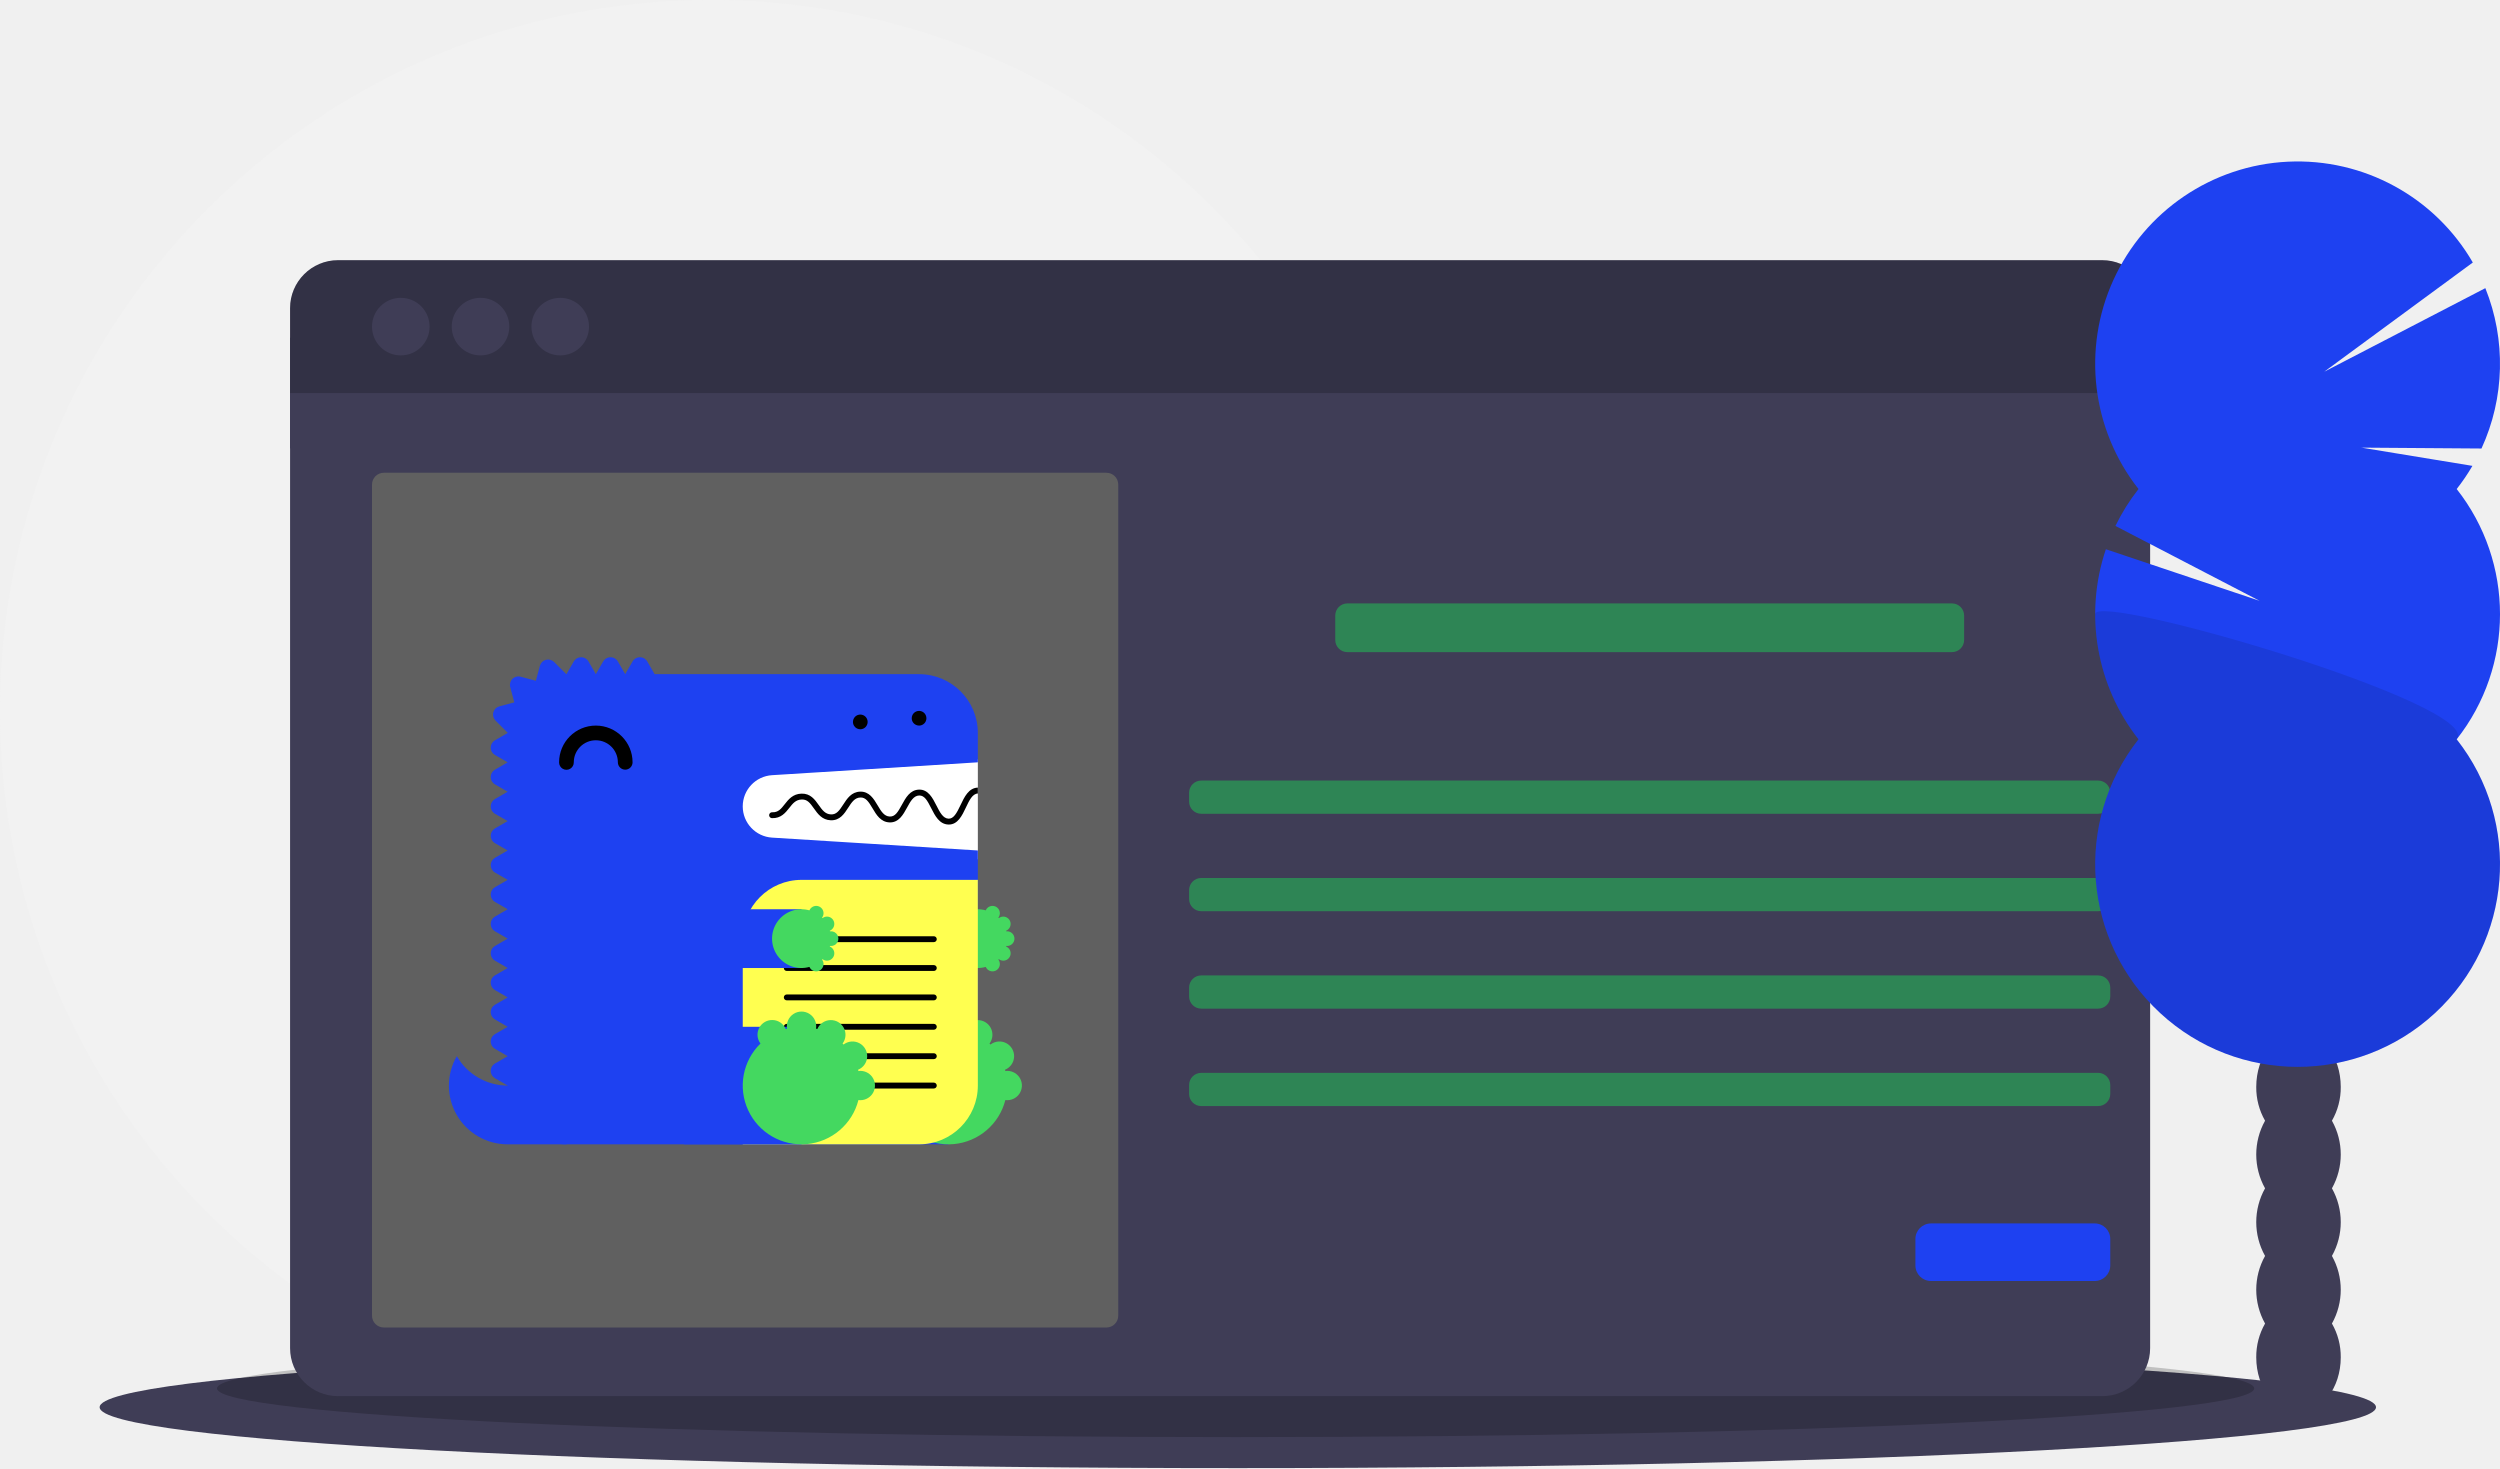
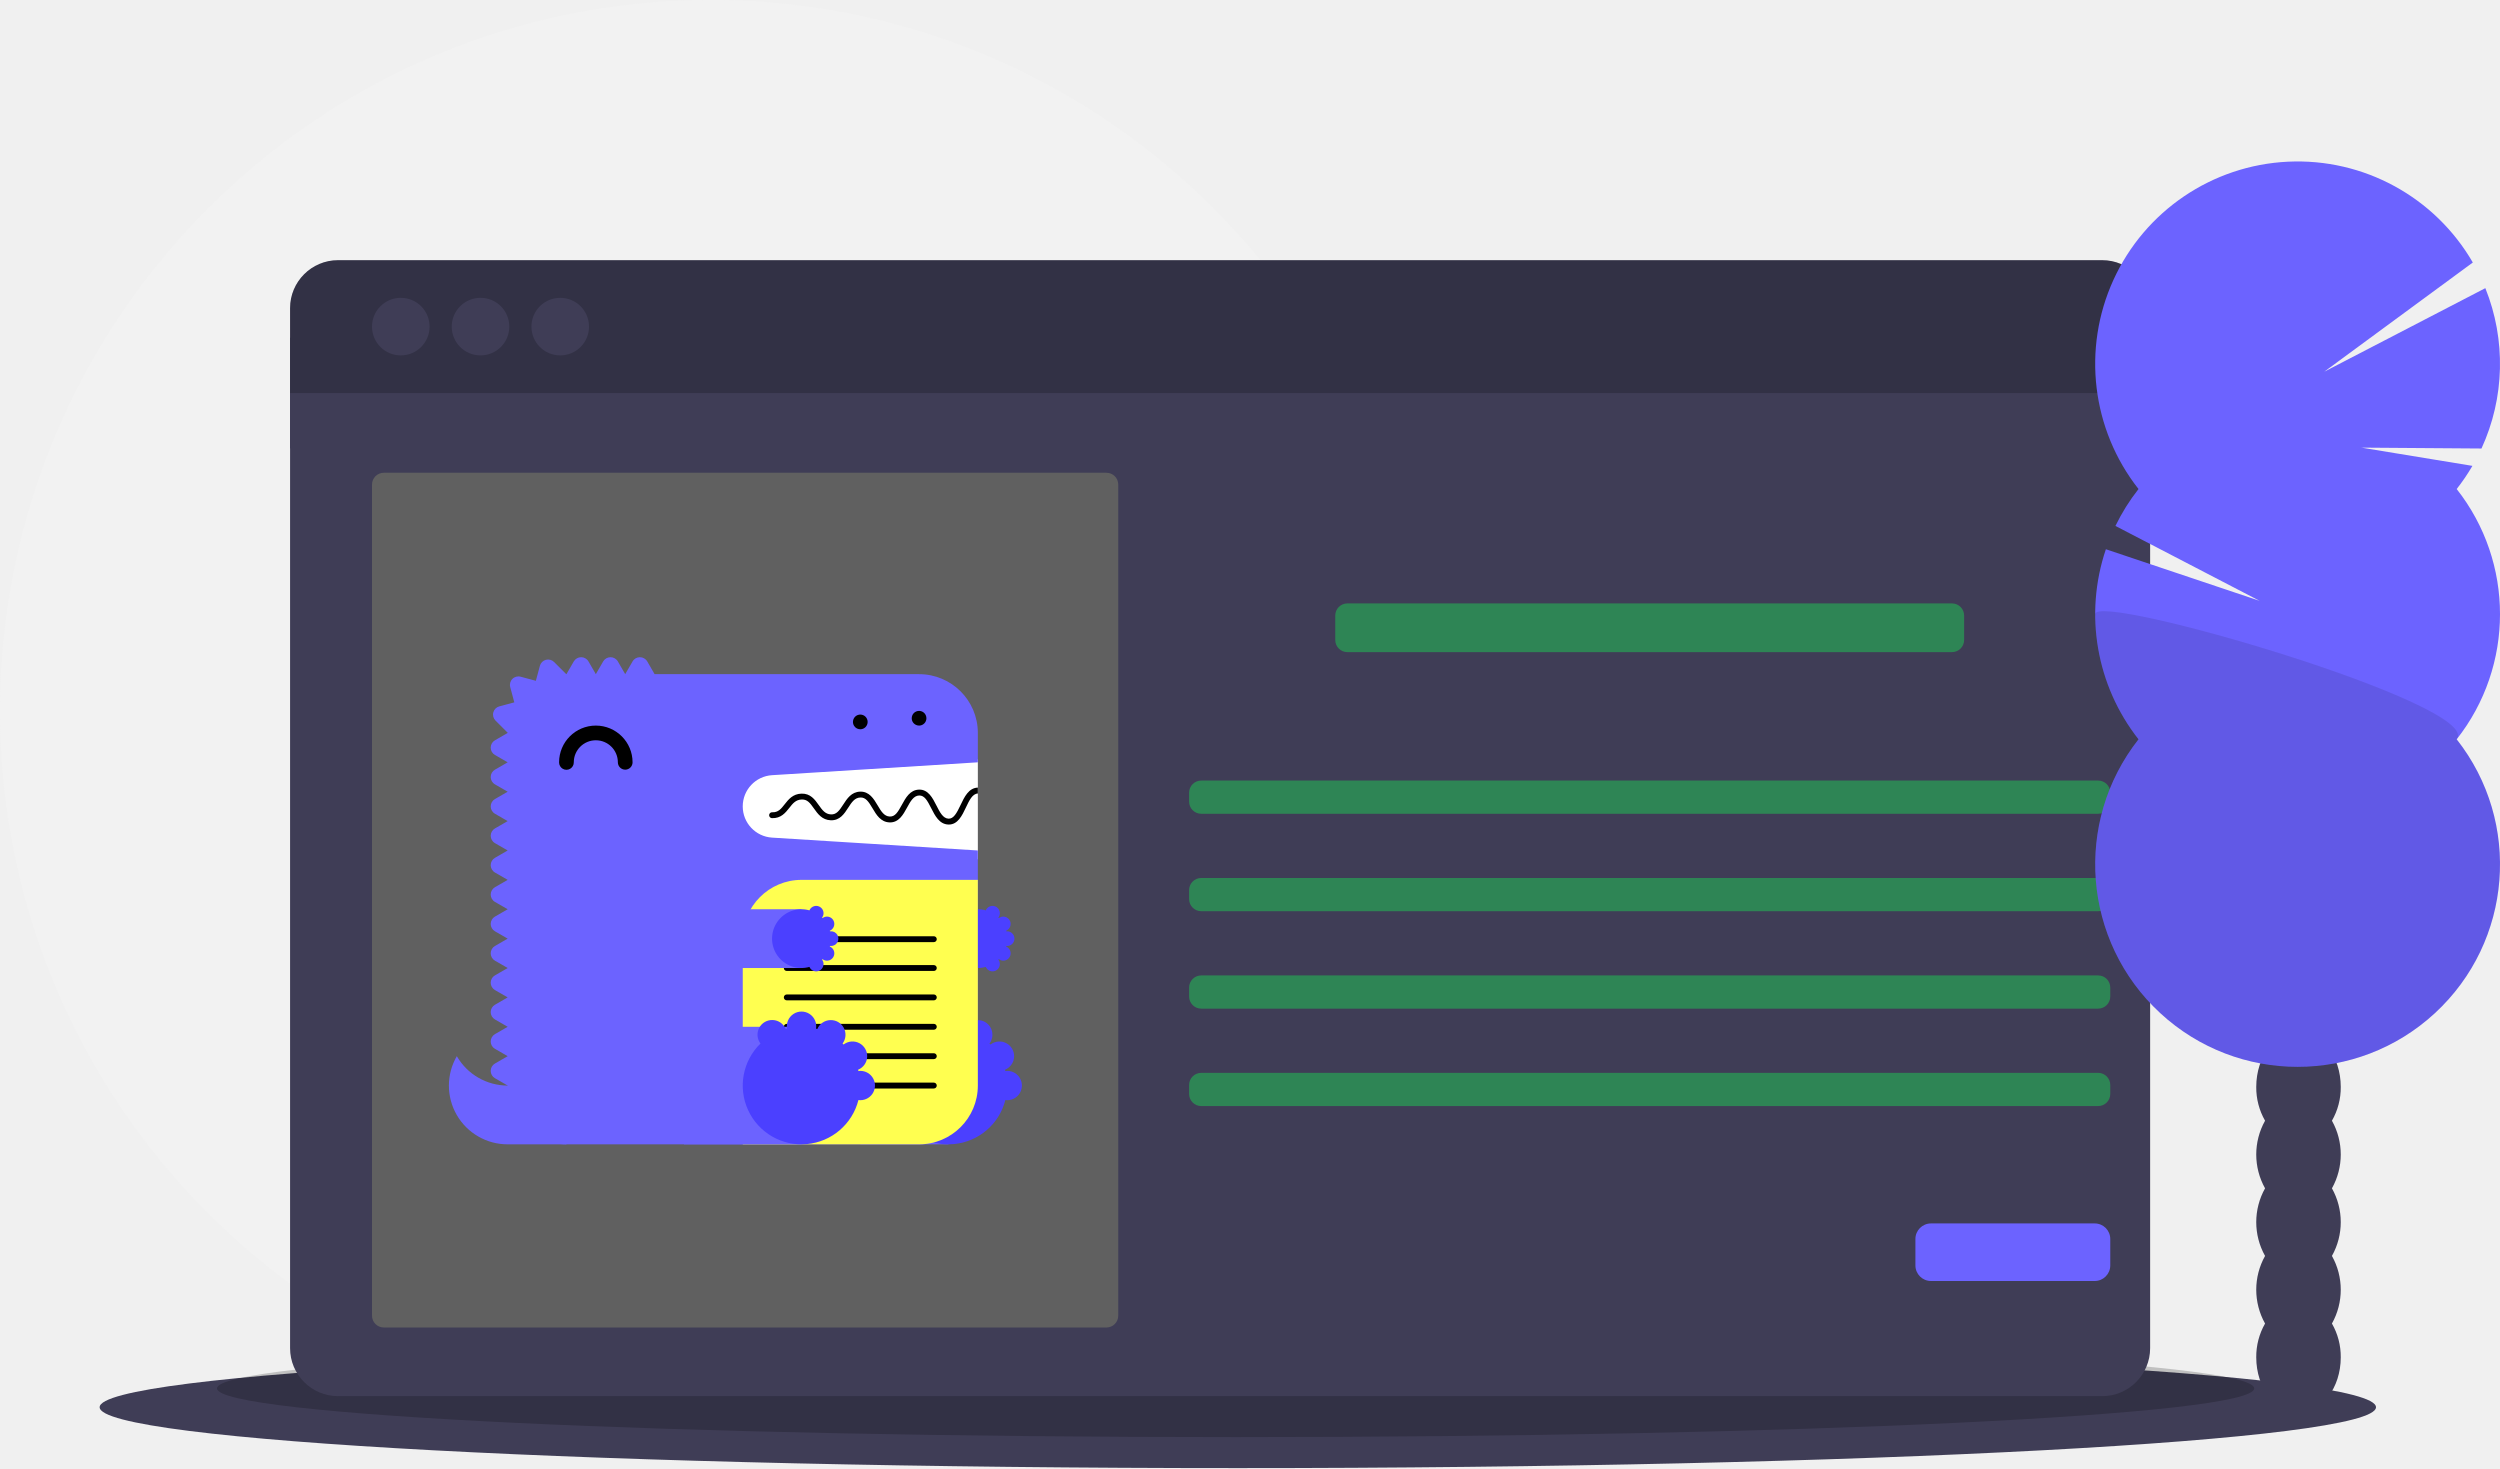
<svg xmlns="http://www.w3.org/2000/svg" id="ac356da0-b129-4ca5-aecc-4700531dd101" data-name="Layer 1" width="1129" height="663" viewBox="0 0 1129 663">
  <circle cx="321" cy="321" r="321" fill="#f2f2f2" />
  <ellipse cx="559" cy="635.5" rx="514" ry="27.5" fill="#3f3d56" />
  <ellipse cx="558" cy="627" rx="460" ry="22" opacity="0.2" />
  <rect x="131" y="152.5" width="840" height="50" fill="#3f3d56" />
  <path d="M166.5,727.33A21.67,21.67,0,0,0,188.17,749H984.83A21.67,21.67,0,0,0,1006.5,727.33V296h-840Z" transform="translate(-35.5 -118.5)" fill="#3f3d56" />
  <path d="M984.83,236H188.17A21.67,21.67,0,0,0,166.5,257.67V296h840V257.67A21.67,21.67,0,0,0,984.83,236Z" transform="translate(-35.5 -118.5)" fill="#3f3d56" />
  <path d="M984.83,236H188.17A21.67,21.67,0,0,0,166.5,257.67V296h840V257.67A21.67,21.67,0,0,0,984.83,236Z" transform="translate(-35.5 -118.5)" opacity="0.2" />
  <circle cx="181" cy="147.5" r="13" fill="#3f3d56" />
  <circle cx="217" cy="147.5" r="13" fill="#3f3d56" />
  <circle cx="253" cy="147.5" r="13" fill="#3f3d56" />
  <rect x="168" y="213.5" width="337" height="386" rx="5.335" fill="#606060" />
  <rect x="603" y="272.5" width="284" height="22" rx="5.476" fill="#2e8555" />
  <rect x="537" y="352.5" width="416" height="15" rx="5.476" fill="#2e8555" />
  <rect x="537" y="396.5" width="416" height="15" rx="5.476" fill="#2e8555" />
  <rect x="537" y="440.5" width="416" height="15" rx="5.476" fill="#2e8555" />
  <rect x="537" y="484.5" width="416" height="15" rx="5.476" fill="#2e8555" />
-   <rect x="865" y="552.5" width="88" height="26" rx="7.028" fill="#1E41F1" />
+   <rect x="865" y="552.5" width="88" height="26" rx="7.028" fill="#6C63FF" />
  <path d="M1088.603,624.616a30.114,30.114,0,0,0,3.983-15.266c0-13.797-8.544-24.981-19.083-24.981s-19.083,11.184-19.083,24.981a30.114,30.114,0,0,0,3.983,15.266,31.248,31.248,0,0,0,0,30.532,31.248,31.248,0,0,0,0,30.532,31.248,31.248,0,0,0,0,30.532,30.114,30.114,0,0,0-3.983,15.266c0,13.797,8.544,24.981,19.083,24.981s19.083-11.184,19.083-24.981a30.114,30.114,0,0,0-3.983-15.266,31.248,31.248,0,0,0,0-30.532,31.248,31.248,0,0,0,0-30.532,31.248,31.248,0,0,0,0-30.532Z" transform="translate(-35.5 -118.5)" fill="#3f3d56" />
  <ellipse cx="1038.003" cy="460.318" rx="19.083" ry="24.981" fill="#3f3d56" />
  <ellipse cx="1038.003" cy="429.786" rx="19.083" ry="24.981" fill="#3f3d56" />
-   <path d="M1144.939,339.345a91.611,91.611,0,0,0,7.107-10.461l-50.141-8.235,54.229.403a91.566,91.566,0,0,0,1.746-72.426l-72.754,37.741,67.097-49.321a91.413,91.413,0,1,0-150.971,102.298,91.458,91.458,0,0,0-10.425,16.669l65.087,33.814-69.4-23.292a91.46,91.46,0,0,0,14.738,85.837,91.406,91.406,0,1,0,143.689,0,91.418,91.418,0,0,0,0-113.029Z" transform="translate(-35.5 -118.5)" fill="#1E41F1" fill-rule="evenodd" />
+   <path d="M1144.939,339.345a91.611,91.611,0,0,0,7.107-10.461l-50.141-8.235,54.229.403a91.566,91.566,0,0,0,1.746-72.426l-72.754,37.741,67.097-49.321a91.413,91.413,0,1,0-150.971,102.298,91.458,91.458,0,0,0-10.425,16.669l65.087,33.814-69.4-23.292a91.46,91.46,0,0,0,14.738,85.837,91.406,91.406,0,1,0,143.689,0,91.418,91.418,0,0,0,0-113.029Z" transform="translate(-35.5 -118.5)" fill="#6C63FF" fill-rule="evenodd" />
  <path d="M981.688,395.859a91.013,91.013,0,0,0,19.561,56.514,91.406,91.406,0,1,0,143.689,0C1157.19,436.821,981.688,385.6,981.688,395.859Z" transform="translate(-35.5 -118.5)" opacity="0.1" />
  <path d="M365.62,461.436H477.094v45.12H365.62Z" transform="translate(-35.5 -118.5)" fill="#fff" fill-rule="evenodd" />
-   <path d="M264.763,608.741a26.509,26.509,0,0,1-22.962-13.271,26.51,26.51,0,0,0,22.962,39.812H291.304V608.741Z" transform="translate(-35.5 -118.5)" fill="#1E41F1" fill-rule="evenodd" />
-   <path d="M384.172,468.571l92.922-5.807V449.493a26.541,26.541,0,0,0-26.541-26.541H331.116l-3.318-5.746a3.83,3.83,0,0,0-6.635,0l-3.318,5.746-3.318-5.746a3.83,3.83,0,0,0-6.635,0l-3.318,5.746L301.257,417.205a3.83,3.83,0,0,0-6.635,0L291.304,422.951c-.029,0-.056.004-.086.004l-5.497-5.495a3.829,3.829,0,0,0-6.407,1.717l-1.817,6.773L270.607,424.103a3.83,3.83,0,0,0-4.691,4.693l1.845,6.891-6.771,1.814a3.832,3.832,0,0,0-1.72,6.41l5.497,5.497c0,.028-.004.056-.004.085l-5.746,3.318a3.83,3.83,0,0,0,0,6.635l5.746,3.318L259.016,466.081a3.83,3.83,0,0,0,0,6.635l5.746,3.318-5.746,3.318a3.83,3.83,0,0,0,0,6.635l5.746,3.318-5.746,3.318a3.83,3.83,0,0,0,0,6.635l5.746,3.318-5.746,3.318a3.83,3.83,0,0,0,0,6.635l5.746,3.318-5.746,3.318a3.83,3.83,0,0,0,0,6.635l5.746,3.318-5.746,3.318a3.83,3.83,0,0,0,0,6.635l5.746,3.318-5.746,3.318a3.83,3.83,0,0,0,0,6.635l5.746,3.318L259.016,558.976a3.83,3.83,0,0,0,0,6.635l5.746,3.318-5.746,3.318a3.83,3.83,0,0,0,0,6.635l5.746,3.318-5.746,3.318a3.83,3.83,0,0,0,0,6.635l5.746,3.318-5.746,3.318a3.83,3.83,0,0,0,0,6.635l5.746,3.318A26.541,26.541,0,0,0,291.304,635.283H450.553A26.541,26.541,0,0,0,477.094,608.741V502.575l-92.922-5.807a14.126,14.126,0,0,1,0-28.198" transform="translate(-35.5 -118.5)" fill="#1E41F1" fill-rule="evenodd" />
-   <path d="M424.011,635.283h39.812V582.2H424.011Z" transform="translate(-35.5 -118.5)" fill="#1E41F1" fill-rule="evenodd" />
-   <path d="M490.365,602.106a6.602,6.602,0,0,0-.848.085c-.05-.199-.098-.399-.154-.599A6.627,6.627,0,1,0,482.806,590.21q-.22-.225-.445-.446a6.624,6.624,0,1,0-11.397-6.564c-.196-.056-.394-.102-.591-.153a6.64,6.64,0,1,0-13.101,0c-.196.05-.394.097-.591.153a6.628,6.628,0,1,0-11.397,6.564,26.528,26.528,0,1,0,44.231,25.528,6.621,6.621,0,1,0,.848-13.186" transform="translate(-35.5 -118.5)" fill="#44d860" fill-rule="evenodd" />
-   <path d="M437.282,555.658H477.094V529.117H437.282Z" transform="translate(-35.5 -118.5)" fill="#1E41F1" fill-rule="evenodd" />
-   <path d="M490.365,545.705a3.318,3.318,0,0,0,0-6.635,3.411,3.411,0,0,0-.423.042c-.027-.1-.049-.199-.077-.299a3.319,3.319,0,0,0-1.278-6.379,3.282,3.282,0,0,0-2.001.687q-.109-.113-.223-.223a3.282,3.282,0,0,0,.671-1.983,3.318,3.318,0,0,0-6.37-1.299,13.271,13.271,0,1,0,0,25.541,3.318,3.318,0,0,0,6.37-1.299,3.282,3.282,0,0,0-.671-1.983q.113-.109.223-.223a3.282,3.282,0,0,0,2.001.687,3.318,3.318,0,0,0,1.278-6.379c.028-.098.05-.199.077-.299a3.413,3.413,0,0,0,.423.042" transform="translate(-35.5 -118.5)" fill="#44d860" fill-rule="evenodd" />
+   <path d="M264.763,608.741a26.509,26.509,0,0,1-22.962-13.271,26.51,26.51,0,0,0,22.962,39.812H291.304V608.741Z" transform="translate(-35.5 -118.5)" fill="#6C63FF" fill-rule="evenodd" />
+   <path d="M384.172,468.571l92.922-5.807V449.493a26.541,26.541,0,0,0-26.541-26.541H331.116l-3.318-5.746a3.83,3.83,0,0,0-6.635,0l-3.318,5.746-3.318-5.746a3.83,3.83,0,0,0-6.635,0l-3.318,5.746L301.257,417.205a3.83,3.83,0,0,0-6.635,0L291.304,422.951c-.029,0-.056.004-.086.004l-5.497-5.495a3.829,3.829,0,0,0-6.407,1.717l-1.817,6.773L270.607,424.103a3.83,3.83,0,0,0-4.691,4.693l1.845,6.891-6.771,1.814a3.832,3.832,0,0,0-1.72,6.41l5.497,5.497c0,.028-.004.056-.004.085l-5.746,3.318a3.83,3.83,0,0,0,0,6.635l5.746,3.318L259.016,466.081a3.83,3.83,0,0,0,0,6.635l5.746,3.318-5.746,3.318a3.83,3.83,0,0,0,0,6.635l5.746,3.318-5.746,3.318a3.83,3.83,0,0,0,0,6.635l5.746,3.318-5.746,3.318a3.83,3.83,0,0,0,0,6.635l5.746,3.318-5.746,3.318a3.83,3.83,0,0,0,0,6.635l5.746,3.318-5.746,3.318a3.83,3.83,0,0,0,0,6.635l5.746,3.318-5.746,3.318a3.83,3.83,0,0,0,0,6.635l5.746,3.318L259.016,558.976a3.83,3.83,0,0,0,0,6.635l5.746,3.318-5.746,3.318a3.83,3.83,0,0,0,0,6.635l5.746,3.318-5.746,3.318a3.83,3.83,0,0,0,0,6.635l5.746,3.318-5.746,3.318a3.83,3.83,0,0,0,0,6.635l5.746,3.318A26.541,26.541,0,0,0,291.304,635.283H450.553A26.541,26.541,0,0,0,477.094,608.741V502.575l-92.922-5.807a14.126,14.126,0,0,1,0-28.198" transform="translate(-35.5 -118.5)" fill="#6C63FF" fill-rule="evenodd" />
+   <path d="M424.011,635.283h39.812V582.2H424.011Z" transform="translate(-35.5 -118.5)" fill="#6C63FF" fill-rule="evenodd" />
+   <path d="M490.365,602.106a6.602,6.602,0,0,0-.848.085c-.05-.199-.098-.399-.154-.599A6.627,6.627,0,1,0,482.806,590.21q-.22-.225-.445-.446a6.624,6.624,0,1,0-11.397-6.564c-.196-.056-.394-.102-.591-.153a6.64,6.64,0,1,0-13.101,0c-.196.05-.394.097-.591.153a6.628,6.628,0,1,0-11.397,6.564,26.528,26.528,0,1,0,44.231,25.528,6.621,6.621,0,1,0,.848-13.186" transform="translate(-35.5 -118.5)" fill="#4b40ff" fill-rule="evenodd" />
+   <path d="M437.282,555.658H477.094V529.117H437.282Z" transform="translate(-35.5 -118.5)" fill="#6C63FF" fill-rule="evenodd" />
+   <path d="M490.365,545.705a3.318,3.318,0,0,0,0-6.635,3.411,3.411,0,0,0-.423.042c-.027-.1-.049-.199-.077-.299a3.319,3.319,0,0,0-1.278-6.379,3.282,3.282,0,0,0-2.001.687q-.109-.113-.223-.223a3.282,3.282,0,0,0,.671-1.983,3.318,3.318,0,0,0-6.37-1.299,13.271,13.271,0,1,0,0,25.541,3.318,3.318,0,0,0,6.37-1.299,3.282,3.282,0,0,0-.671-1.983q.113-.109.223-.223a3.282,3.282,0,0,0,2.001.687,3.318,3.318,0,0,0,1.278-6.379c.028-.098.05-.199.077-.299a3.413,3.413,0,0,0,.423.042" transform="translate(-35.5 -118.5)" fill="#4b40ff" fill-rule="evenodd" />
  <path d="M317.845,466.081a3.318,3.318,0,0,1-3.318-3.318,9.953,9.953,0,1,0-19.906,0,3.318,3.318,0,1,1-6.635,0,16.588,16.588,0,1,1,33.177,0,3.318,3.318,0,0,1-3.318,3.318" transform="translate(-35.5 -118.5)" fill-rule="evenodd" />
  <path d="M370.928,635.283h79.624A26.541,26.541,0,0,0,477.094,608.741v-92.895H397.47a26.541,26.541,0,0,0-26.541,26.541Z" transform="translate(-35.5 -118.5)" fill="#ffff50" fill-rule="evenodd" />
  <path d="M457.214,556.985H390.808a1.327,1.327,0,0,1,0-2.654h66.407a1.327,1.327,0,0,1,0,2.654m0,26.541H390.808a1.327,1.327,0,1,1,0-2.654h66.407a1.327,1.327,0,0,1,0,2.654m0,26.541H390.808a1.327,1.327,0,1,1,0-2.654h66.407a1.327,1.327,0,0,1,0,2.654m0-66.107H390.808a1.327,1.327,0,0,1,0-2.654h66.407a1.327,1.327,0,0,1,0,2.654m0,26.295H390.808a1.327,1.327,0,0,1,0-2.654h66.407a1.327,1.327,0,0,1,0,2.654m0,26.541H390.808a1.327,1.327,0,0,1,0-2.654h66.407a1.327,1.327,0,0,1,0,2.654M477.094,474.191c-.016,0-.029-.008-.045-.007-4.101.139-6.041,4.241-7.753,7.86-1.786,3.782-3.168,6.241-5.432,6.167-2.507-.09-3.94-2.922-5.458-5.919-1.744-3.442-3.734-7.347-7.913-7.201-4.042.138-5.989,3.708-7.706,6.857-1.827,3.355-3.071,5.395-5.469,5.3-2.557-.093-3.916-2.395-5.489-5.06-1.753-2.967-3.78-6.304-7.878-6.189-3.973.137-5.925,3.165-7.648,5.839-1.822,2.827-3.099,4.549-5.527,4.447-2.618-.093-3.971-2.004-5.535-4.216-1.757-2.486-3.737-5.299-7.823-5.162-3.886.133-5.838,2.614-7.559,4.801-1.635,2.076-2.912,3.718-5.612,3.615a1.328,1.328,0,1,0-.096,2.654c4.004.134,6.032-2.389,7.793-4.628,1.562-1.985,2.91-3.699,5.564-3.789,2.556-.109,3.754,1.48,5.567,4.041,1.721,2.434,3.675,5.194,7.605,5.336,4.118.138,6.099-2.939,7.854-5.663,1.569-2.434,2.922-4.535,5.507-4.624,2.379-.089,3.675,1.792,5.501,4.885,1.721,2.916,3.671,6.219,7.68,6.365,4.147.143,6.15-3.477,7.895-6.682,1.512-2.771,2.938-5.388,5.466-5.476,2.379-.056,3.62,2.117,5.456,5.746,1.715,3.388,3.659,7.226,7.73,7.373l.224.004c4.066,0,5.996-4.081,7.704-7.689,1.512-3.198,2.942-6.211,5.397-6.334Z" transform="translate(-35.5 -118.5)" fill-rule="evenodd" />
-   <path d="M344.387,635.283h53.083V582.2H344.387Z" transform="translate(-35.5 -118.5)" fill="#1E41F1" fill-rule="evenodd" />
-   <path d="M424.011,602.106a6.602,6.602,0,0,0-.848.085c-.05-.199-.098-.399-.154-.599A6.627,6.627,0,1,0,416.452,590.21q-.22-.225-.445-.446a6.624,6.624,0,1,0-11.397-6.564c-.196-.056-.394-.102-.591-.153a6.64,6.64,0,1,0-13.101,0c-.196.05-.394.097-.591.153a6.628,6.628,0,1,0-11.397,6.564,26.528,26.528,0,1,0,44.231,25.528,6.621,6.621,0,1,0,.848-13.186" transform="translate(-35.5 -118.5)" fill="#44d860" fill-rule="evenodd" />
-   <path d="M344.387,555.658h53.083V529.117H344.387Z" transform="translate(-35.5 -118.5)" fill="#1E41F1" fill-rule="evenodd" />
-   <path d="M410.74,545.705a3.318,3.318,0,1,0,0-6.635,3.411,3.411,0,0,0-.423.042c-.027-.1-.049-.199-.077-.299a3.319,3.319,0,0,0-1.278-6.379,3.282,3.282,0,0,0-2.001.687q-.109-.113-.223-.223a3.282,3.282,0,0,0,.671-1.983,3.318,3.318,0,0,0-6.37-1.299,13.271,13.271,0,1,0,0,25.541,3.318,3.318,0,0,0,6.37-1.299,3.282,3.282,0,0,0-.671-1.983q.113-.109.223-.223a3.282,3.282,0,0,0,2.001.687,3.318,3.318,0,0,0,1.278-6.379c.028-.098.05-.199.077-.299a3.413,3.413,0,0,0,.423.042" transform="translate(-35.5 -118.5)" fill="#44d860" fill-rule="evenodd" />
+   <path d="M344.387,635.283h53.083V582.2H344.387Z" transform="translate(-35.5 -118.5)" fill="#6C63FF" fill-rule="evenodd" />
+   <path d="M424.011,602.106a6.602,6.602,0,0,0-.848.085c-.05-.199-.098-.399-.154-.599A6.627,6.627,0,1,0,416.452,590.21q-.22-.225-.445-.446a6.624,6.624,0,1,0-11.397-6.564c-.196-.056-.394-.102-.591-.153a6.64,6.64,0,1,0-13.101,0c-.196.05-.394.097-.591.153a6.628,6.628,0,1,0-11.397,6.564,26.528,26.528,0,1,0,44.231,25.528,6.621,6.621,0,1,0,.848-13.186" transform="translate(-35.5 -118.5)" fill="#4b40ff" fill-rule="evenodd" />
+   <path d="M344.387,555.658h53.083V529.117H344.387Z" transform="translate(-35.5 -118.5)" fill="#6C63FF" fill-rule="evenodd" />
+   <path d="M410.74,545.705a3.318,3.318,0,1,0,0-6.635,3.411,3.411,0,0,0-.423.042c-.027-.1-.049-.199-.077-.299a3.319,3.319,0,0,0-1.278-6.379,3.282,3.282,0,0,0-2.001.687q-.109-.113-.223-.223a3.282,3.282,0,0,0,.671-1.983,3.318,3.318,0,0,0-6.37-1.299,13.271,13.271,0,1,0,0,25.541,3.318,3.318,0,0,0,6.37-1.299,3.282,3.282,0,0,0-.671-1.983q.113-.109.223-.223a3.282,3.282,0,0,0,2.001.687,3.318,3.318,0,0,0,1.278-6.379c.028-.098.05-.199.077-.299a3.413,3.413,0,0,0,.423.042" transform="translate(-35.5 -118.5)" fill="#4b40ff" fill-rule="evenodd" />
  <path d="M424.011,447.834a3.603,3.603,0,0,1-.65-.066,3.344,3.344,0,0,1-.624-.186,3.447,3.447,0,0,1-.572-.305,5.027,5.027,0,0,1-.504-.411,3.887,3.887,0,0,1-.41-.504,3.275,3.275,0,0,1-.557-1.845,3.602,3.602,0,0,1,.066-.65,3.826,3.826,0,0,1,.184-.624,3.489,3.489,0,0,1,.307-.571,3.197,3.197,0,0,1,.914-.916,3.447,3.447,0,0,1,.572-.305,3.344,3.344,0,0,1,.624-.186,3.069,3.069,0,0,1,1.301,0,3.223,3.223,0,0,1,1.194.491,5.028,5.028,0,0,1,.504.411,4.88,4.88,0,0,1,.411.504,3.382,3.382,0,0,1,.305.571,3.478,3.478,0,0,1,.252,1.274A3.364,3.364,0,0,1,426.36,446.865a5.027,5.027,0,0,1-.504.411,3.306,3.306,0,0,1-1.845.557m26.541-1.659a3.388,3.388,0,0,1-2.35-.969,5.042,5.042,0,0,1-.41-.504,3.275,3.275,0,0,1-.557-1.845,3.387,3.387,0,0,1,.967-2.349,5.026,5.026,0,0,1,.504-.411,3.447,3.447,0,0,1,.572-.305,3.343,3.343,0,0,1,.624-.186,3.07,3.07,0,0,1,1.301,0,3.224,3.224,0,0,1,1.194.491,5.026,5.026,0,0,1,.504.411,3.388,3.388,0,0,1,.969,2.349,3.726,3.726,0,0,1-.066.65,3.374,3.374,0,0,1-.186.624,4.715,4.715,0,0,1-.305.571,4.88,4.88,0,0,1-.411.504,5.026,5.026,0,0,1-.504.411,3.305,3.305,0,0,1-1.845.557" transform="translate(-35.5 -118.5)" fill-rule="evenodd" />
</svg>
